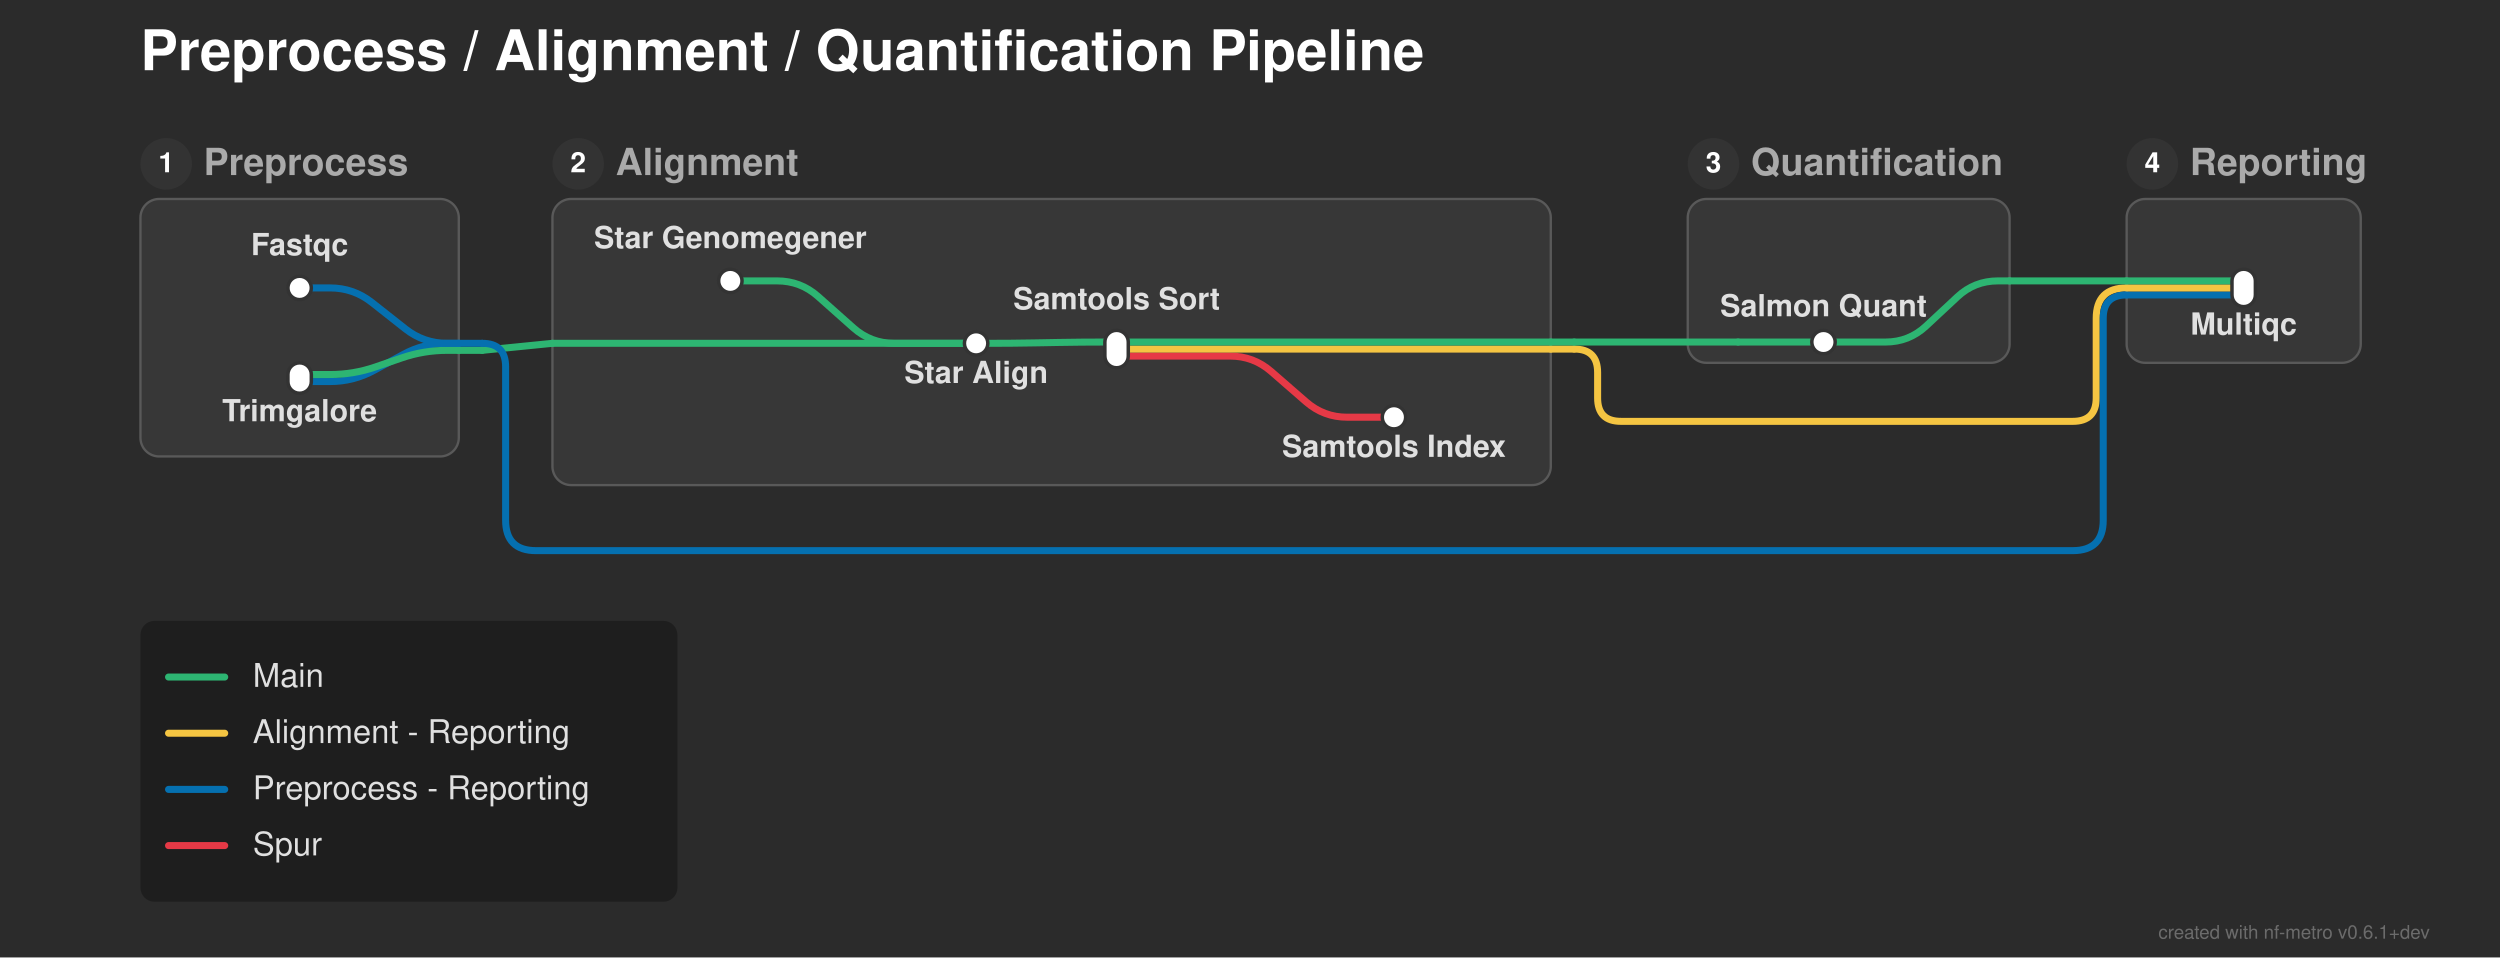
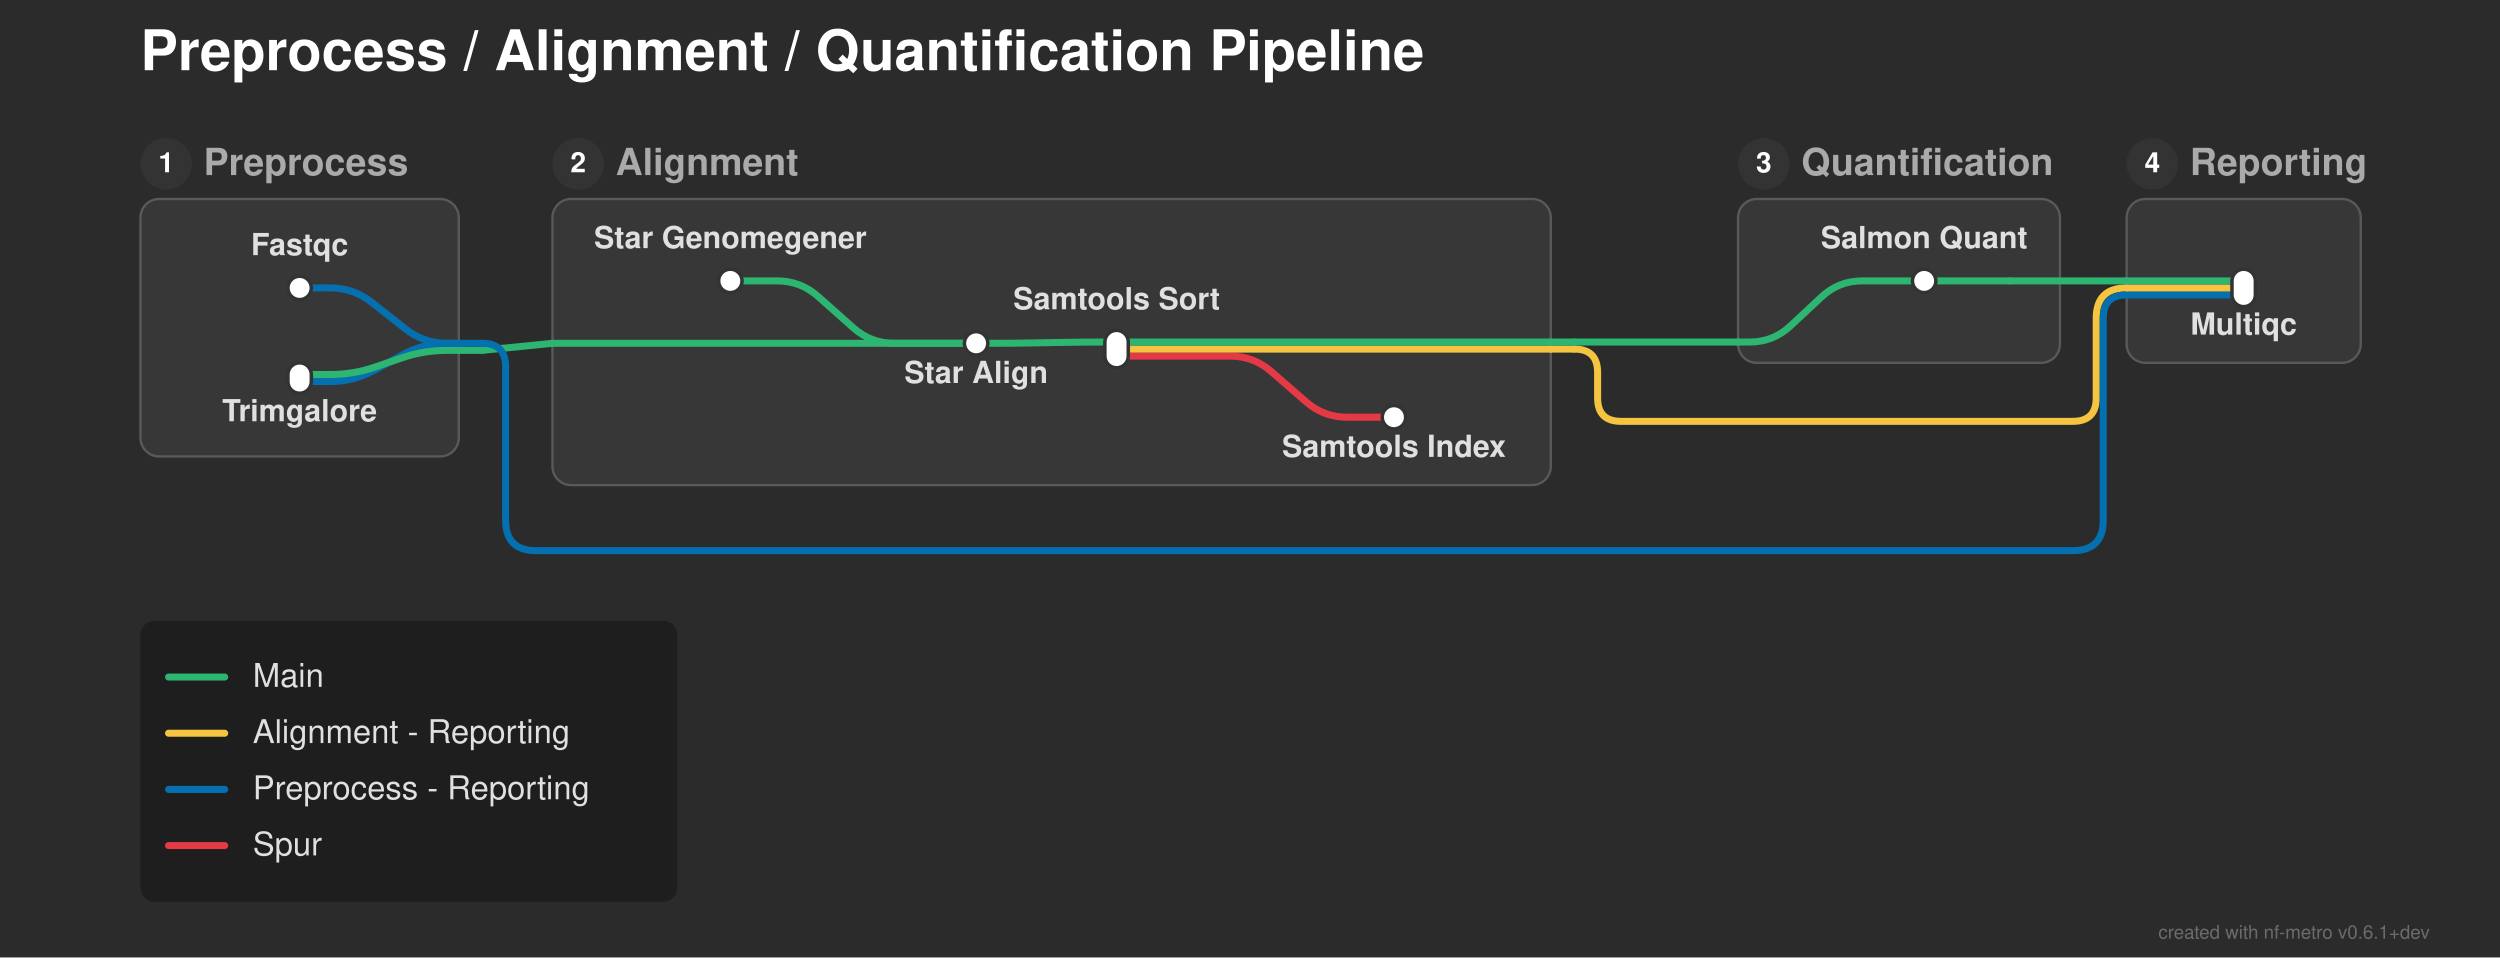
<svg xmlns="http://www.w3.org/2000/svg" width="1068" height="409" viewBox="0 0 1068 409">
  <defs>
</defs>
  <rect x="0" y="0" width="1068" height="409" fill="#2b2b2b" />
  <text x="60.0" y="30.0" font-size="24.0" fill="#ffffff" font-family="'Helvetica Neue', Helvetica, Arial, sans-serif" font-weight="bold" class="nf-metro-title">Preprocess / Alignment / Quantification Pipeline</text>
  <rect x="60.0" y="85.0" width="136.0" height="110.0" rx="8" ry="8" fill="#373737" stroke="#595959" stroke-width="1.0" />
  <circle cx="71.0" cy="70.0" r="11" fill="#333333" class="nf-metro-section-num-circle" />
  <text x="71.0" y="70.0" font-size="12" fill="#ffffff" font-family="'Helvetica Neue', Helvetica, Arial, sans-serif" font-weight="bold" text-anchor="middle" dy="0.3em">1</text>
  <text x="87.0" y="70.0" font-size="16.0" fill="#aaaaaa" font-family="'Helvetica Neue', Helvetica, Arial, sans-serif" font-weight="bold" dy="0.3em" class="nf-metro-section-label">Preprocess</text>
  <rect x="236.0" y="85.0" width="426.5" height="122.233" rx="8" ry="8" fill="#373737" stroke="#595959" stroke-width="1.0" />
  <circle cx="247.0" cy="70.0" r="11" fill="#333333" class="nf-metro-section-num-circle" />
  <text x="247.0" y="70.0" font-size="12" fill="#ffffff" font-family="'Helvetica Neue', Helvetica, Arial, sans-serif" font-weight="bold" text-anchor="middle" dy="0.3em">2</text>
  <text x="263.0" y="70.0" font-size="16.0" fill="#aaaaaa" font-family="'Helvetica Neue', Helvetica, Arial, sans-serif" font-weight="bold" dy="0.3em" class="nf-metro-section-label">Alignment</text>
-   <rect x="721.0" y="85.0" width="137.5" height="70.0" rx="8" ry="8" fill="#373737" stroke="#595959" stroke-width="1.0" />
-   <circle cx="732.0" cy="70.0" r="11" fill="#333333" class="nf-metro-section-num-circle" />
-   <text x="732.0" y="70.0" font-size="12" fill="#ffffff" font-family="'Helvetica Neue', Helvetica, Arial, sans-serif" font-weight="bold" text-anchor="middle" dy="0.3em">3</text>
-   <text x="748.0" y="70.0" font-size="16.0" fill="#aaaaaa" font-family="'Helvetica Neue', Helvetica, Arial, sans-serif" font-weight="bold" dy="0.3em" class="nf-metro-section-label">Quantification</text>
+   <rect x="742.5" y="85.0" width="137.5" height="70.0" rx="8" ry="8" fill="#373737" stroke="#595959" stroke-width="1.0" />
+   <circle cx="753.5" cy="70.0" r="11" fill="#333333" class="nf-metro-section-num-circle" />
+   <text x="753.5" y="70.0" font-size="12" fill="#ffffff" font-family="'Helvetica Neue', Helvetica, Arial, sans-serif" font-weight="bold" text-anchor="middle" dy="0.3em">3</text>
+   <text x="769.5" y="70.0" font-size="16.0" fill="#aaaaaa" font-family="'Helvetica Neue', Helvetica, Arial, sans-serif" font-weight="bold" dy="0.3em" class="nf-metro-section-label">Quantification</text>
  <rect x="908.5" y="85.0" width="100.0" height="70.0" rx="8" ry="8" fill="#373737" stroke="#595959" stroke-width="1.0" />
  <circle cx="919.5" cy="70.0" r="11" fill="#333333" class="nf-metro-section-num-circle" />
  <text x="919.5" y="70.0" font-size="12" fill="#ffffff" font-family="'Helvetica Neue', Helvetica, Arial, sans-serif" font-weight="bold" text-anchor="middle" dy="0.3em">4</text>
  <text x="935.5" y="70.0" font-size="16.0" fill="#aaaaaa" font-family="'Helvetica Neue', Helvetica, Arial, sans-serif" font-weight="bold" dy="0.3em" class="nf-metro-section-label">Reporting</text>
  <path d="M128.0,163.0 L141.0,163.0 Q151.0,163.0,159.783,158.218 L172.217,151.448 Q181.0,146.667,191.0,146.667 L196.0,146.667" stroke="#0570b0" stroke-width="3.0" fill="none" stroke-linecap="round" stroke-linejoin="round" />
  <path d="M128.0,160.0 L141.0,160.0 Q151.0,160.0,160.455,156.743 L171.545,152.923 Q181.0,149.667,191.0,149.667 L196.0,149.667" stroke="#2db572" stroke-width="3.0" fill="none" stroke-linecap="round" stroke-linejoin="round" />
  <path d="M477.0,152.117 L525.5,152.117 Q535.5,152.117,543.042,158.683 L557.958,171.667 Q565.5,178.233,575.5,178.233 L595.5,178.233" stroke="#e63946" stroke-width="3.0" fill="none" stroke-linecap="round" stroke-linejoin="round" />
  <path d="M196.0,149.667 L206.0,149.667" stroke="#2db572" stroke-width="3.0" stroke-linecap="round" />
  <path d="M206.0,149.667 L236.0,146.667" stroke="#2db572" stroke-width="3.0" stroke-linecap="round" />
  <path d="M477.0,149.117 L662.5,149.117" stroke="#f5c542" stroke-width="3.0" stroke-linecap="round" />
  <path d="M662.5,149.117 L672.5,149.117" stroke="#f5c542" stroke-width="3.0" stroke-linecap="round" />
  <path d="M672.5,149.117 L672.5,149.117 Q682.5,149.117,682.5,159.117 L682.5,170.0 Q682.5,180.0,692.5,180.0 L885.5,180.0 Q895.5,180.0,895.5,170.0 L895.5,136.0 Q895.5,123.0,908.5,123.0 L908.5,123.0" stroke="#f5c542" stroke-width="3.0" fill="none" stroke-linecap="round" stroke-linejoin="round" />
  <path d="M417.0,146.667 L422.0,146.667 Q432.0,146.667,441.998,146.483 L452.002,146.3 Q462.0,146.117,472.0,146.117 L477.0,146.117" stroke="#2db572" stroke-width="3.0" fill="none" stroke-linecap="round" stroke-linejoin="round" />
  <path d="M236.0,146.667 L417.0,146.667" stroke="#2db572" stroke-width="3.0" stroke-linecap="round" />
  <path d="M196.0,146.667 L206.0,146.667" stroke="#0570b0" stroke-width="3.0" stroke-linecap="round" />
  <path d="M206.0,146.667 L206.0,146.667 Q216.0,146.667,216.0,156.667 L216.0,222.233 Q216.0,235.233,229.0,235.233 L885.5,235.233 Q898.5,235.233,898.5,222.233 L898.5,136.0 Q898.5,126.0,908.5,126.0 L908.5,126.0" stroke="#0570b0" stroke-width="3.0" fill="none" stroke-linecap="round" stroke-linejoin="round" />
-   <path d="M779.0,146.117 L805.5,146.117 Q815.5,146.117,822.813,139.296 L836.187,126.821 Q843.5,120.0,853.5,120.0 L858.5,120.0" stroke="#2db572" stroke-width="3.0" fill="none" stroke-linecap="round" stroke-linejoin="round" />
  <path d="M477.0,146.117 L662.5,146.117" stroke="#2db572" stroke-width="3.0" stroke-linecap="round" />
-   <path d="M742.5,146.117 L779.0,146.117" stroke="#2db572" stroke-width="3.0" stroke-linecap="round" />
+   <path d="M742.5,146.117 L747.5,146.117 Q757.5,146.117,764.813,139.296 L778.187,126.821 Q785.5,120.0,795.5,120.0 L822.0,120.0" stroke="#2db572" stroke-width="3.0" fill="none" stroke-linecap="round" stroke-linejoin="round" />
  <path d="M662.5,146.117 L672.5,146.117" stroke="#2db572" stroke-width="3.0" stroke-linecap="round" />
  <path d="M672.5,146.117 L742.5,146.117" stroke="#2db572" stroke-width="3.0" stroke-linecap="round" />
  <path d="M908.5,126.0 L958.5,126.0" stroke="#0570b0" stroke-width="3.0" stroke-linecap="round" />
  <path d="M128.0,123.0 L141.0,123.0 Q151.0,123.0,158.851,129.194 L173.149,140.473 Q181.0,146.667,191.0,146.667 L196.0,146.667" stroke="#0570b0" stroke-width="3.0" fill="none" stroke-linecap="round" stroke-linejoin="round" />
  <path d="M908.5,123.0 L958.5,123.0" stroke="#f5c542" stroke-width="3.0" stroke-linecap="round" />
  <path d="M312.0,120.0 L332.0,120.0 Q342.0,120.0,349.474,126.644 L364.526,140.023 Q372.0,146.667,382.0,146.667 L417.0,146.667" stroke="#2db572" stroke-width="3.0" fill="none" stroke-linecap="round" stroke-linejoin="round" />
+   <path d="M822.0,120.0 L858.5,120.0" stroke="#2db572" stroke-width="3.0" stroke-linecap="round" />
  <path d="M908.5,120.0 L958.5,120.0" stroke="#2db572" stroke-width="3.0" stroke-linecap="round" />
  <path d="M858.5,120.0 L908.5,120.0" stroke="#2db572" stroke-width="3.0" stroke-linecap="round" />
  <rect x="123.0" y="118.0" width="10.0" height="10.0" rx="5.0" ry="5.0" fill="#ffffff" stroke="#333333" stroke-width="1.5" />
  <rect x="123.0" y="155.0" width="10.0" height="13.0" rx="5.0" ry="5.0" fill="#ffffff" stroke="#333333" stroke-width="1.5" />
  <rect x="307.0" y="115.0" width="10.0" height="10.0" rx="5.0" ry="5.0" fill="#ffffff" stroke="#333333" stroke-width="1.5" />
  <rect x="412.0" y="141.667" width="10.0" height="10.0" rx="5.0" ry="5.0" fill="#ffffff" stroke="#333333" stroke-width="1.5" />
  <rect x="472.0" y="141.117" width="10.0" height="16.0" rx="5.0" ry="5.0" fill="#ffffff" stroke="#333333" stroke-width="1.5" />
  <rect x="590.5" y="173.233" width="10.0" height="10.0" rx="5.0" ry="5.0" fill="#ffffff" stroke="#333333" stroke-width="1.5" />
-   <rect x="774.0" y="141.117" width="10.0" height="10.0" rx="5.0" ry="5.0" fill="#ffffff" stroke="#333333" stroke-width="1.5" />
+   <rect x="817.0" y="115.0" width="10.0" height="10.0" rx="5.0" ry="5.0" fill="#ffffff" stroke="#333333" stroke-width="1.5" />
  <rect x="953.5" y="115.0" width="10.0" height="16.0" rx="5.0" ry="5.0" fill="#ffffff" stroke="#333333" stroke-width="1.5" />
  <text x="312.0" y="106.0" font-size="13.0" fill="#e0e0e0" font-family="'Helvetica Neue', Helvetica, Arial, sans-serif" font-weight="bold" text-anchor="middle" dominant-baseline="auto">Star Genomegener</text>
  <text x="128.0" y="109.0" font-size="13.0" fill="#e0e0e0" font-family="'Helvetica Neue', Helvetica, Arial, sans-serif" font-weight="bold" text-anchor="middle" dominant-baseline="auto">Fastqc</text>
-   <text x="779.0" y="135.117" font-size="13.0" fill="#e0e0e0" font-family="'Helvetica Neue', Helvetica, Arial, sans-serif" font-weight="bold" text-anchor="middle" dominant-baseline="auto">Salmon Quant</text>
+   <text x="822.0" y="106.0" font-size="13.0" fill="#e0e0e0" font-family="'Helvetica Neue', Helvetica, Arial, sans-serif" font-weight="bold" text-anchor="middle" dominant-baseline="auto">Salmon Quant</text>
  <text x="958.5" y="137.0" font-size="13.0" fill="#e0e0e0" font-family="'Helvetica Neue', Helvetica, Arial, sans-serif" font-weight="bold" text-anchor="middle" dominant-baseline="hanging">Multiqc</text>
  <text x="128.0" y="174.0" font-size="13.0" fill="#e0e0e0" font-family="'Helvetica Neue', Helvetica, Arial, sans-serif" font-weight="bold" text-anchor="middle" dominant-baseline="hanging">Trimgalore</text>
  <text x="417.0" y="157.667" font-size="13.0" fill="#e0e0e0" font-family="'Helvetica Neue', Helvetica, Arial, sans-serif" font-weight="bold" text-anchor="middle" dominant-baseline="hanging">Star Align</text>
  <text x="477.0" y="132.117" font-size="13.0" fill="#e0e0e0" font-family="'Helvetica Neue', Helvetica, Arial, sans-serif" font-weight="bold" text-anchor="middle" dominant-baseline="auto">Samtools Sort</text>
  <text x="595.5" y="189.233" font-size="13.0" fill="#e0e0e0" font-family="'Helvetica Neue', Helvetica, Arial, sans-serif" font-weight="bold" text-anchor="middle" dominant-baseline="hanging">Samtools Index</text>
  <rect x="60.0" y="265.233" width="229.4" height="120.0" rx="6" ry="6" fill="rgba(0, 0, 0, 0.3)" />
  <path d="M72.0,289.233 L96.0,289.233" stroke="#2db572" stroke-width="3.0" stroke-linecap="round" />
  <text x="108.0" y="289.233" font-size="14.0" fill="#e0e0e0" font-family="'Helvetica Neue', Helvetica, Arial, sans-serif" dy="0.3em">Main</text>
  <path d="M72.0,313.233 L96.0,313.233" stroke="#f5c542" stroke-width="3.0" stroke-linecap="round" />
  <text x="108.0" y="313.233" font-size="14.0" fill="#e0e0e0" font-family="'Helvetica Neue', Helvetica, Arial, sans-serif" dy="0.3em">Alignment - Reporting</text>
  <path d="M72.0,337.233 L96.0,337.233" stroke="#0570b0" stroke-width="3.0" stroke-linecap="round" />
  <text x="108.0" y="337.233" font-size="14.0" fill="#e0e0e0" font-family="'Helvetica Neue', Helvetica, Arial, sans-serif" dy="0.3em">Preprocess - Reporting</text>
  <path d="M72.0,361.233 L96.0,361.233" stroke="#e63946" stroke-width="3.0" stroke-linecap="round" />
  <text x="108.0" y="361.233" font-size="14.0" fill="#e0e0e0" font-family="'Helvetica Neue', Helvetica, Arial, sans-serif" dy="0.3em">Spur</text>
  <text x="1038.0" y="401.0" font-size="8" fill="rgba(150, 150, 150, 0.6)" font-family="'Helvetica Neue', Helvetica, Arial, sans-serif" text-anchor="end">created with nf-metro v0.6.1+dev</text>
</svg>
